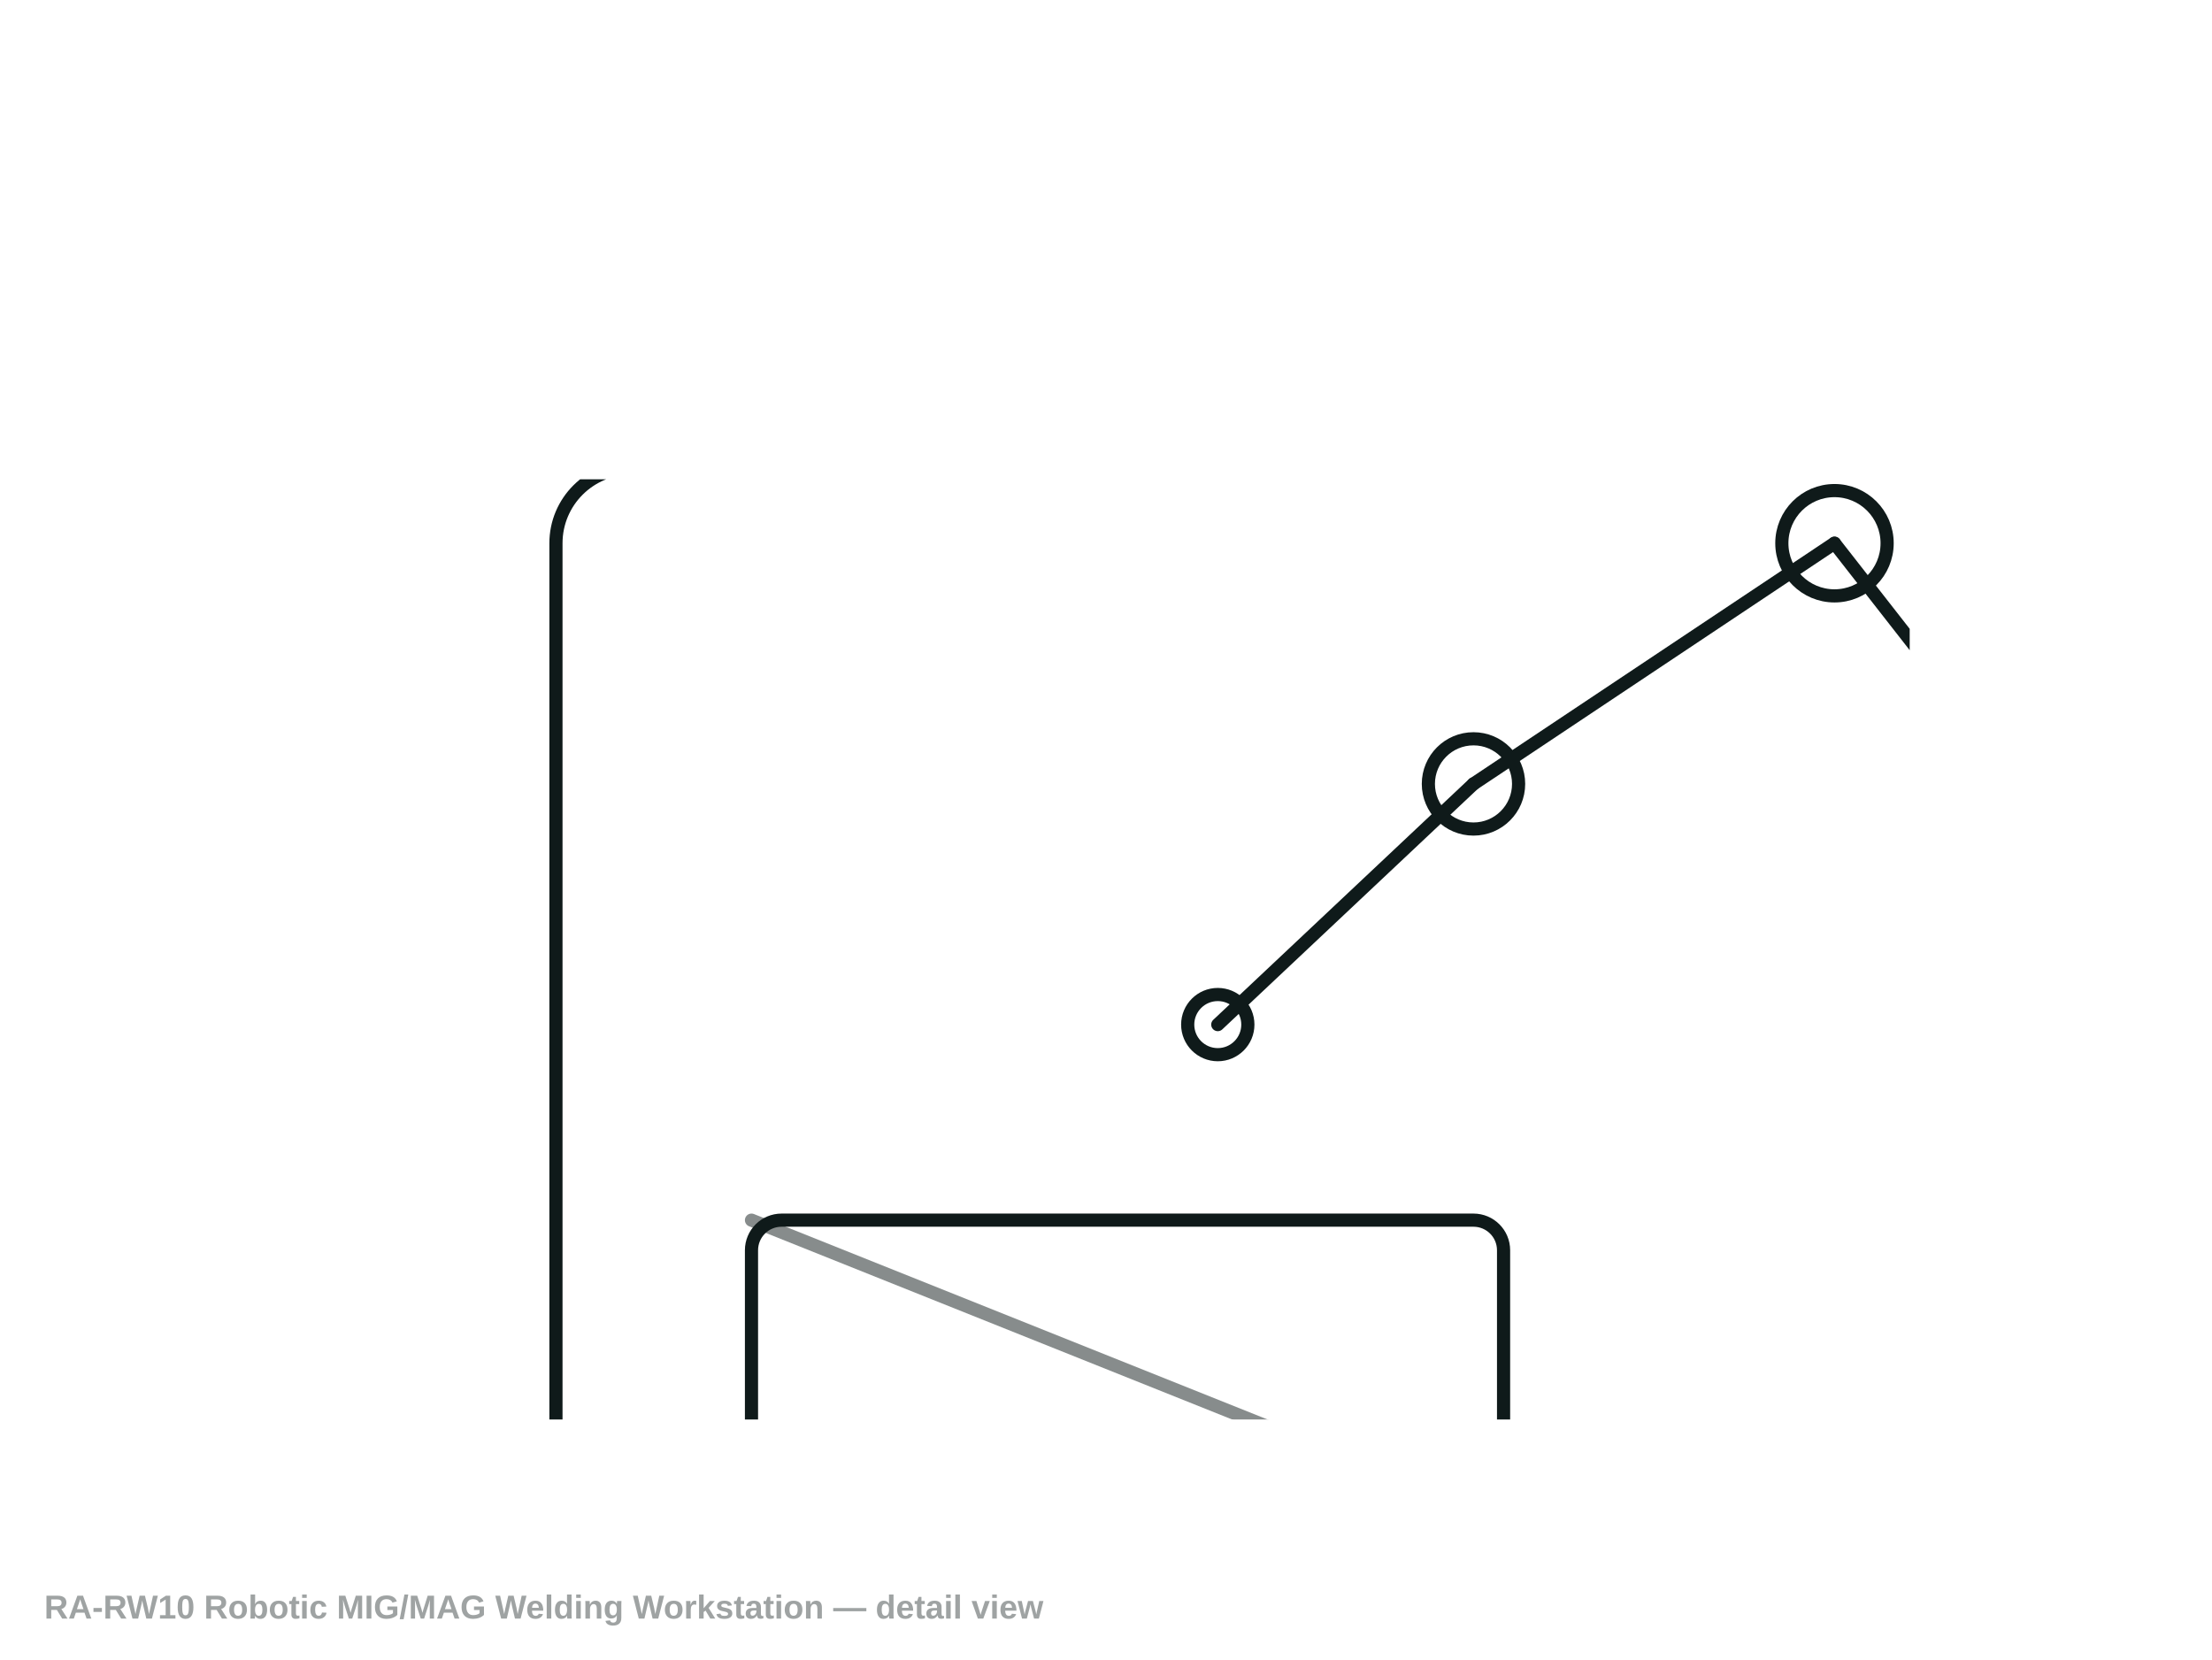
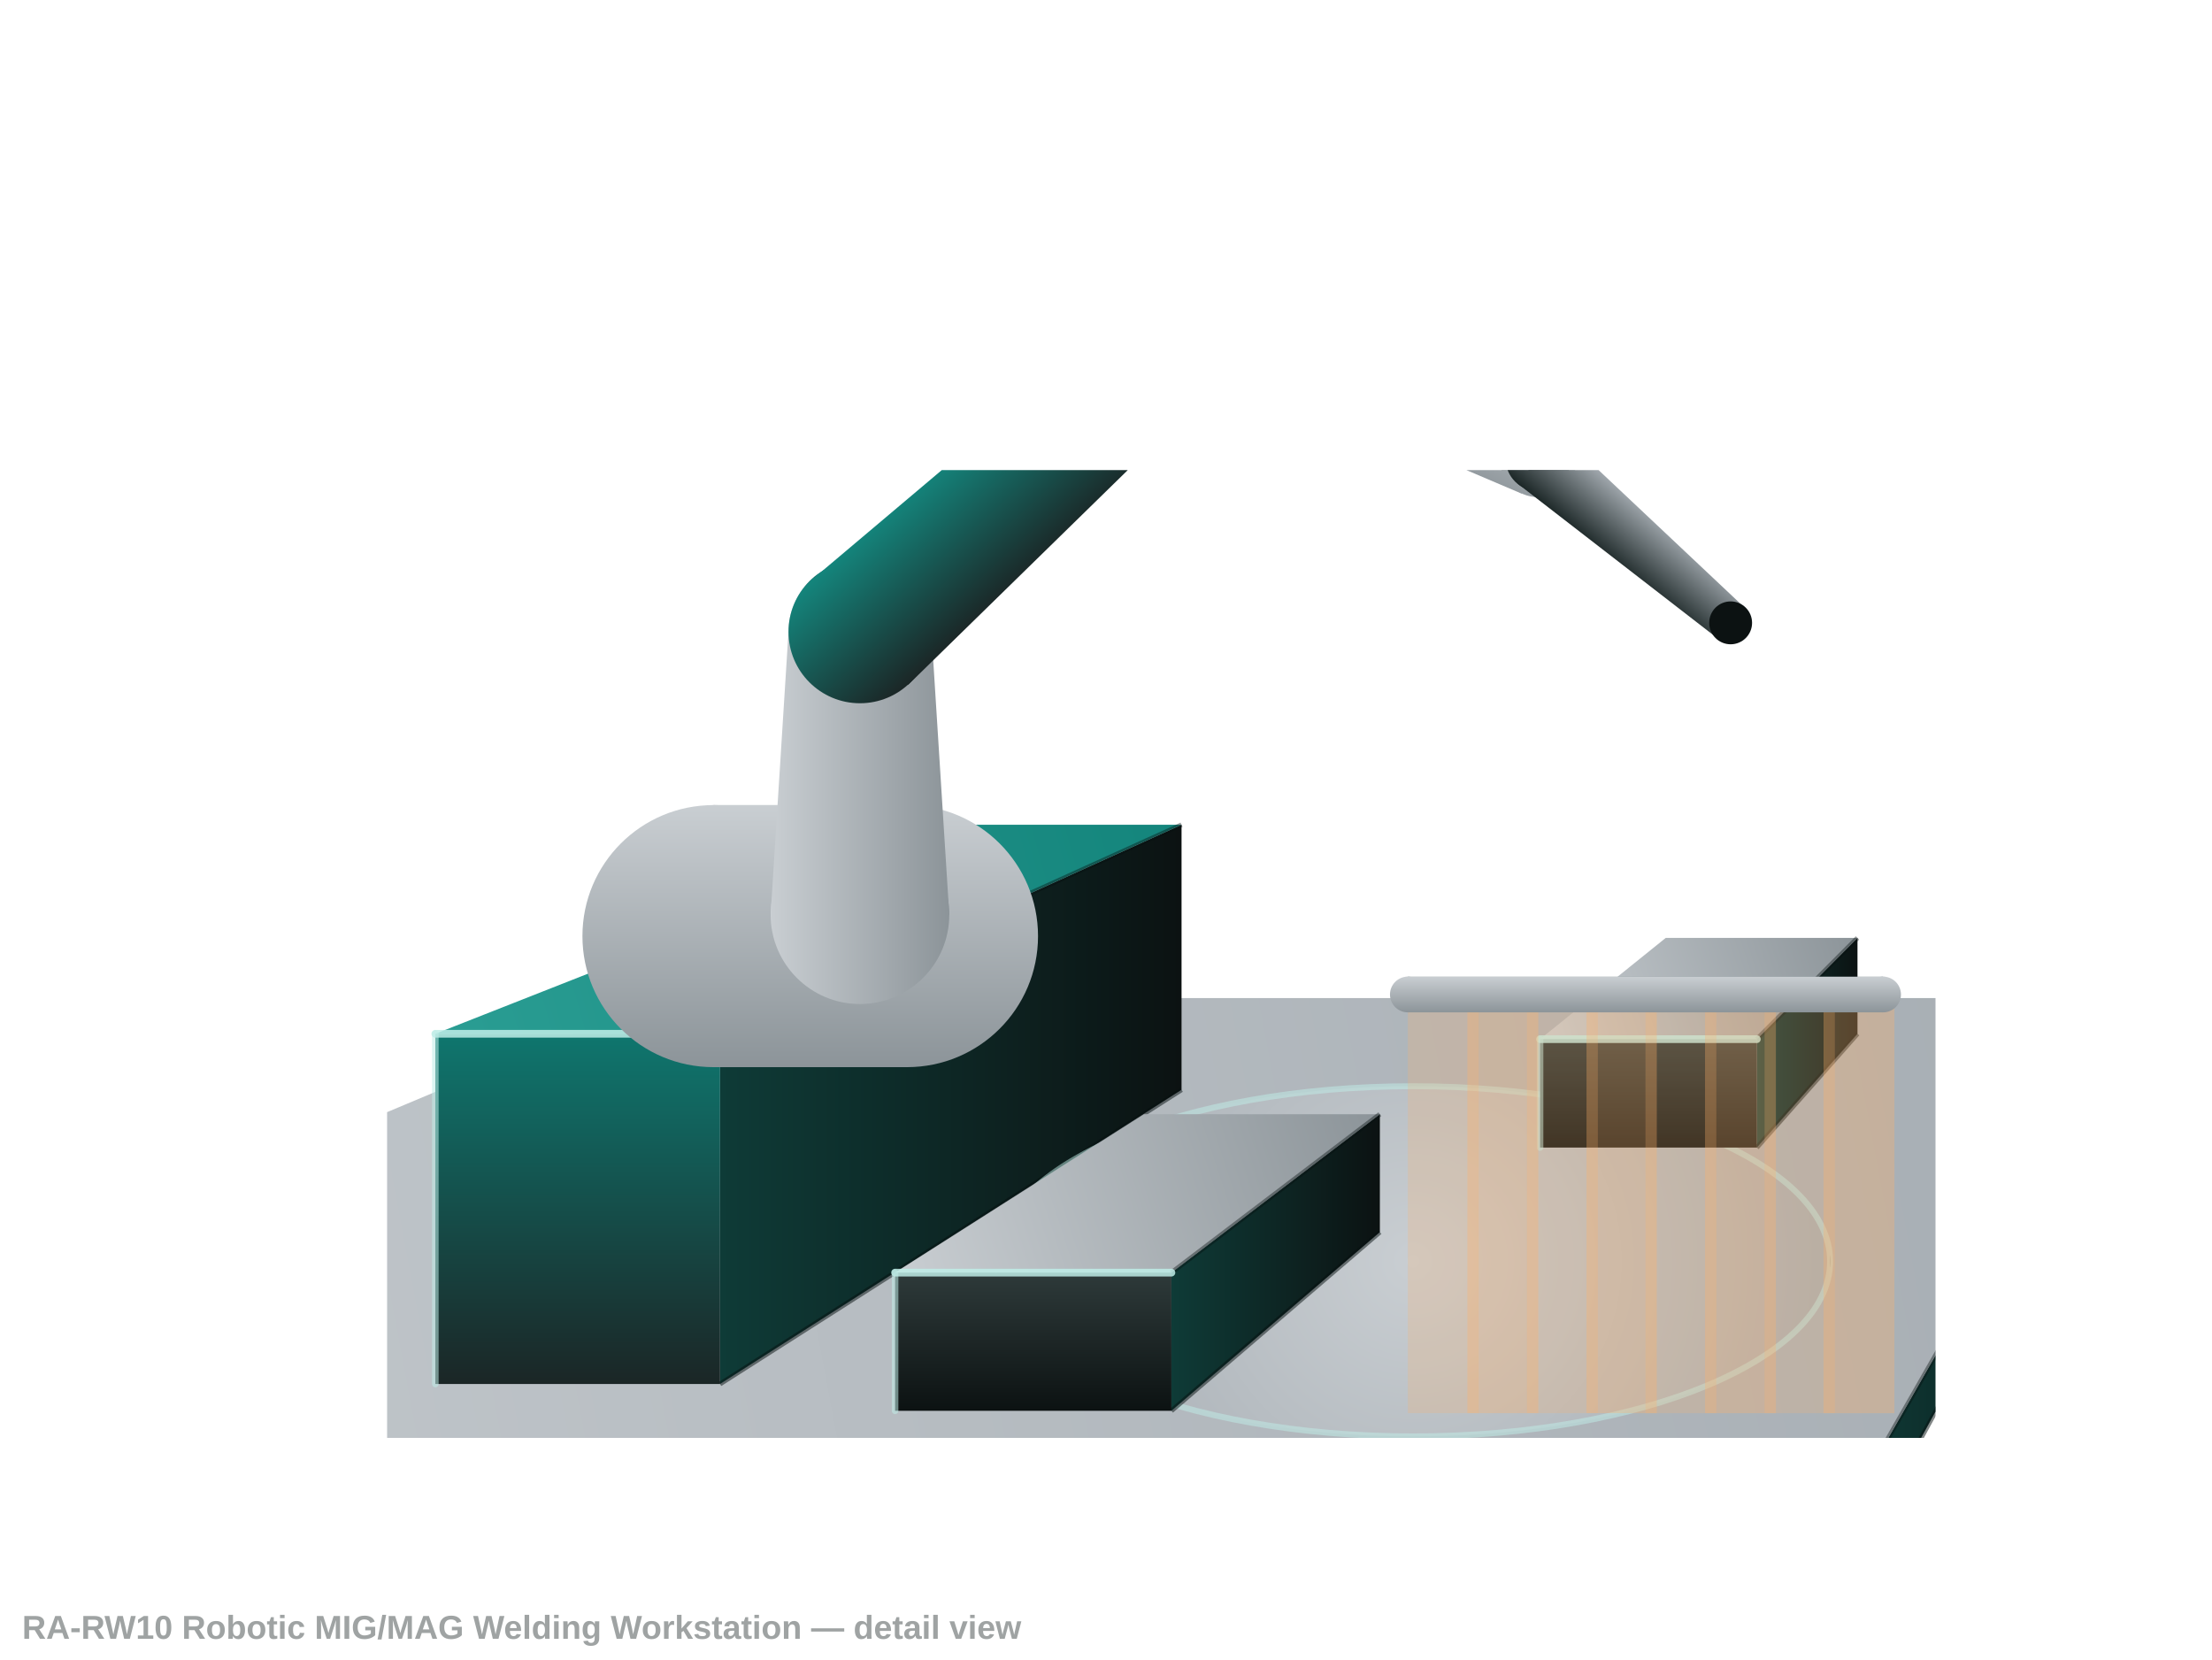
- <svg xmlns="http://www.w3.org/2000/svg" width="1200" height="900" viewBox="0 0 1200 900">
-   <g transform="translate(220 260) scale(1.7)">
-     <svg x="0" y="0" width="480" height="300" viewBox="10 65 200 170" preserveAspectRatio="xMidYMid slice">
-       <g fill="none" stroke="#0F1A1A" stroke-width="1.75" stroke-linecap="round" stroke-linejoin="round" opacity="1">
-         <rect x="30" y="86" width="420" height="150" rx="10" />
-         <ellipse cx="390" cy="240" rx="52" ry="10" />
-         <rect x="56" y="186" width="100" height="40" rx="4" />
-         <path d="M56 186 L156 226" opacity="0.5" />
-         <rect x="340" y="186" width="100" height="40" rx="4" />
-         <path d="M340 186 L440 226" opacity="0.5" />
-         <rect x="230" y="160" width="40" height="74" rx="6" />
-         <path d="M250 160 L200 96" />
-         <circle cx="250" cy="160" r="8" />
-         <path d="M200 96 L152 128" />
-         <circle cx="200" cy="96" r="7" />
-         <path d="M152 128 L118 160" />
-         <circle cx="152" cy="128" r="6" />
-         <circle cx="118" cy="160" r="4" />
-         <path d="M40 250 L460 250" />
+ <svg xmlns="http://www.w3.org/2000/svg" width="2400" height="1800" viewBox="0 0 2400 1800">
+   <g transform="translate(420 510) scale(3.5)">
+     <svg x="0" y="0" width="480" height="300" viewBox="187.2 56 260 200" preserveAspectRatio="xMidYMid slice">
+       <g>
+         <defs>
+           <radialGradient id="rg689" cx="250" cy="256" r="212.8" gradientUnits="userSpaceOnUse">
+             <stop offset="0" stop-color="#000000" stop-opacity="0.4" />
+             <stop offset="60" stop-color="#000000" stop-opacity="0.18" />
+             <stop offset="100" stop-color="#000000" stop-opacity="0" />
+           </radialGradient>
+         </defs>
+         <ellipse cx="250" cy="256" rx="212.8" ry="17" fill="url(#rg689)" />
+         <defs>
+           <linearGradient id="lg691" x1="0" y1="252" x2="0" y2="372" gradientUnits="userSpaceOnUse">
+             <stop offset="0" stop-color="#ffffff" stop-opacity="0.15" />
+             <stop offset="100" stop-color="#ffffff" stop-opacity="0" />
+           </linearGradient>
+           <mask id="rmask690">
+             <rect x="-4000" y="252" width="9000" height="120" fill="url(#lg691)" />
+           </mask>
+         </defs>
+         <g transform="translate(0 504) scale(1,-1)" mask="url(#rmask690)">
+           <defs>
+             <linearGradient id="lg664" x1="32.1" y1="247.7" x2="481.5" y2="163.4" gradientUnits="userSpaceOnUse">
+               <stop offset="0" stop-color="#C9CED2" stop-opacity="1" />
+               <stop offset="100" stop-color="#A6ADB3" stop-opacity="1" />
+             </linearGradient>
+             <linearGradient id="lg665" x1="0" y1="247.7" x2="0" y2="258.3" gradientUnits="userSpaceOnUse">
+               <stop offset="0" stop-color="#0F766E" stop-opacity="1" />
+               <stop offset="100" stop-color="#1B2626" stop-opacity="1" />
+             </linearGradient>
+             <linearGradient id="lg666" x1="433.3" y1="0" x2="481.5" y2="0" gradientUnits="userSpaceOnUse">
+               <stop offset="0" stop-color="#0E3B37" stop-opacity="1" />
+               <stop offset="100" stop-color="#0C1212" stop-opacity="1" />
+             </linearGradient>
+           </defs>
+           <polygon points="433.3,258.3 481.5,170 481.5,163.4 433.3,247.7" fill="url(#lg666)" />
+           <polygon points="32.1,247.7 433.3,247.7 481.5,163.4 232.8,163.4" fill="url(#lg664)" />
+           <polygon points="32.1,258.3 433.3,258.3 433.3,247.7 32.1,247.7" fill="url(#lg665)" />
+           <path d="M433.3,258.3 481.5,170" stroke="#06100F" stroke-width="0.8" opacity="0.5" fill="none" />
+           <path d="M433.3,247.7 481.5,163.4" stroke="#06100F" stroke-width="0.8" opacity="0.4" fill="none" />
+           <path d="M32.1,247.7 433.3,247.7" stroke="#BFEDE7" stroke-width="1.3" opacity="0.85" stroke-linecap="round" fill="none" />
+           <path d="M32.1,247.7 32.1,258.3" stroke="#BFEDE7" stroke-width="1.1" opacity="0.55" stroke-linecap="round" fill="none" />
+           <defs>
+             <linearGradient id="lg667" x1="195.3" y1="169.4" x2="320.6" y2="134.3" gradientUnits="userSpaceOnUse">
+               <stop offset="0" stop-color="#2A9D93" stop-opacity="1" />
+               <stop offset="100" stop-color="#14857C" stop-opacity="1" />
+             </linearGradient>
+             <linearGradient id="lg668" x1="0" y1="169.4" x2="0" y2="228.2" gradientUnits="userSpaceOnUse">
+               <stop offset="0" stop-color="#0F766E" stop-opacity="1" />
+               <stop offset="100" stop-color="#1B2626" stop-opacity="1" />
+             </linearGradient>
+             <linearGradient id="lg669" x1="243.1" y1="0" x2="320.6" y2="0" gradientUnits="userSpaceOnUse">
+               <stop offset="0" stop-color="#0E3B37" stop-opacity="1" />
+               <stop offset="100" stop-color="#0C1212" stop-opacity="1" />
+             </linearGradient>
+           </defs>
+           <polygon points="243.1,228.2 320.6,178.8 320.6,134.3 243.1,169.4" fill="url(#lg669)" />
+           <polygon points="195.3,169.4 243.1,169.4 320.6,134.3 284.4,134.3" fill="url(#lg667)" />
+           <polygon points="195.3,228.2 243.1,228.2 243.1,169.4 195.3,169.4" fill="url(#lg668)" />
+           <path d="M243.1,228.2 320.6,178.8" stroke="#06100F" stroke-width="0.8" opacity="0.5" fill="none" />
+           <path d="M243.1,169.4 320.6,134.3" stroke="#06100F" stroke-width="0.8" opacity="0.4" fill="none" />
+           <path d="M195.3,169.4 243.1,169.4" stroke="#BFEDE7" stroke-width="1.3" opacity="0.85" stroke-linecap="round" fill="none" />
+           <path d="M195.3,169.4 195.3,228.2" stroke="#BFEDE7" stroke-width="1.1" opacity="0.55" stroke-linecap="round" fill="none" />
+           <defs>
+             <linearGradient id="lg683" x1="51.8" y1="151.2" x2="161.3" y2="132" gradientUnits="userSpaceOnUse">
+               <stop offset="0" stop-color="#2A9D93" stop-opacity="1" />
+               <stop offset="100" stop-color="#14857C" stop-opacity="1" />
+             </linearGradient>
+             <linearGradient id="lg684" x1="0" y1="151.2" x2="0" y2="231.5" gradientUnits="userSpaceOnUse">
+               <stop offset="0" stop-color="#0F766E" stop-opacity="1" />
+               <stop offset="100" stop-color="#1B2626" stop-opacity="1" />
+             </linearGradient>
+             <linearGradient id="lg685" x1="89.1" y1="0" x2="161.3" y2="0" gradientUnits="userSpaceOnUse">
+               <stop offset="0" stop-color="#0E3B37" stop-opacity="1" />
+               <stop offset="100" stop-color="#0C1212" stop-opacity="1" />
+             </linearGradient>
+           </defs>
+           <polygon points="89.1,231.5 161.3,200.1 161.3,132 89.1,151.2" fill="url(#lg685)" />
+           <polygon points="51.8,151.2 89.1,151.2 161.3,132 129.6,132" fill="url(#lg683)" />
+           <polygon points="51.8,231.5 89.1,231.5 89.1,151.2 51.8,151.2" fill="url(#lg684)" />
+           <path d="M89.1,231.5 161.3,200.1" stroke="#06100F" stroke-width="0.8" opacity="0.5" fill="none" />
+           <path d="M89.1,151.2 161.3,132" stroke="#06100F" stroke-width="0.8" opacity="0.4" fill="none" />
+           <path d="M51.8,151.2 89.1,151.2" stroke="#BFEDE7" stroke-width="1.3" opacity="0.85" stroke-linecap="round" fill="none" />
+           <path d="M51.8,151.2 51.8,231.5" stroke="#BFEDE7" stroke-width="1.1" opacity="0.55" stroke-linecap="round" fill="none" />
+           <rect x="58.9" y="192.7" width="24.8" height="20.6" fill="#0A1E1C" />
+           <polyline points="58.9,206.1 62,201.3 65.1,203 68.2,208.1 71.3,208.6 74.4,203.2 77.5,199.2 80.6,201.9 83.7,206.8" fill="none" stroke="#2A9D93" stroke-width="1" opacity="0.85" />
+           <circle cx="80.7" cy="196.4" r="1.4" fill="#FFB067" opacity="0.9" />
+           <rect x="25.6" y="227.1" width="20.8" height="7.7" rx="1.4" fill="#0B1414" opacity="0.88" />
+           <rect x="25.6" y="227.1" width="20.8" height="7.7" rx="1.4" fill="none" stroke="#3A4A4A" stroke-width="0.6" />
+           <text x="36" y="232.3" text-anchor="middle" font-family="Arial, sans-serif" font-size="3.9" font-weight="700" fill="#8FE0D6" letter-spacing="0.5">RA-RW10</text>
+           <defs>
+             <linearGradient id="lg670" x1="242" y1="175" x2="242" y2="131" gradientUnits="userSpaceOnUse">
+               <stop offset="0" stop-color="#8C9499" stop-opacity="1" />
+               <stop offset="32" stop-color="#C9CED2" stop-opacity="1" />
+               <stop offset="55" stop-color="#C9CED2" stop-opacity="1" />
+               <stop offset="100" stop-color="#A6ADB3" stop-opacity="1" />
+             </linearGradient>
+           </defs>
+           <circle cx="242" cy="153" r="22" fill="url(#lg670)" />
+           <polygon points="242,175 274.5,175 274.5,131 242,131" fill="url(#lg670)" />
+           <circle cx="274.5" cy="153" r="22" fill="url(#lg670)" />
+           <defs>
+             <linearGradient id="lg671" x1="281.6" y1="149.4" x2="251.6" y2="149.4" gradientUnits="userSpaceOnUse">
+               <stop offset="0" stop-color="#8C9499" stop-opacity="1" />
+               <stop offset="32" stop-color="#C9CED2" stop-opacity="1" />
+               <stop offset="55" stop-color="#C9CED2" stop-opacity="1" />
+               <stop offset="100" stop-color="#A6ADB3" stop-opacity="1" />
+             </linearGradient>
+           </defs>
+           <circle cx="266.6" cy="149.4" r="15" fill="url(#lg671)" />
+           <polygon points="281.6,149.4 278.6,101.9 254.6,101.9 251.6,149.4" fill="url(#lg671)" />
+           <circle cx="266.6" cy="101.9" r="12" fill="url(#lg671)" />
+           <defs>
+             <linearGradient id="lg672" x1="274.7" y1="110.8" x2="258.6" y2="93.1" gradientUnits="userSpaceOnUse">
+               <stop offset="0" stop-color="#1B2626" stop-opacity="1" />
+               <stop offset="32" stop-color="#14857C" stop-opacity="1" />
+               <stop offset="55" stop-color="#14857C" stop-opacity="1" />
+               <stop offset="100" stop-color="#0F766E" stop-opacity="1" />
+             </linearGradient>
+           </defs>
+           <circle cx="266.6" cy="101.9" r="12" fill="url(#lg672)" />
+           <polygon points="274.7,110.8 332.9,53.9 320.8,40.6 258.6,93.1" fill="url(#lg672)" />
+           <circle cx="326.9" cy="47.3" r="9" fill="url(#lg672)" />
+           <defs>
+             <linearGradient id="lg673" x1="323" y1="55.4" x2="330.7" y2="39.1" gradientUnits="userSpaceOnUse">
+               <stop offset="0" stop-color="#8C9499" stop-opacity="1" />
+               <stop offset="32" stop-color="#C9CED2" stop-opacity="1" />
+               <stop offset="55" stop-color="#C9CED2" stop-opacity="1" />
+               <stop offset="100" stop-color="#A6ADB3" stop-opacity="1" />
+             </linearGradient>
+           </defs>
+           <circle cx="326.9" cy="47.3" r="9" fill="url(#lg673)" />
+           <polygon points="323,55.4 377.7,78.7 383.3,66.9 330.7,39.1" fill="url(#lg673)" />
+           <circle cx="380.5" cy="72.8" r="6.5" fill="url(#lg673)" />
+           <defs>
+             <linearGradient id="lg674" x1="377" y1="77" x2="384.1" y2="68.6" gradientUnits="userSpaceOnUse">
+               <stop offset="0" stop-color="#1B2626" stop-opacity="1" />
+               <stop offset="32" stop-color="#A6ADB3" stop-opacity="1" />
+               <stop offset="55" stop-color="#A6ADB3" stop-opacity="1" />
+               <stop offset="100" stop-color="#8C9499" stop-opacity="1" />
+             </linearGradient>
+           </defs>
+           <circle cx="380.5" cy="72.8" r="5.5" fill="url(#lg674)" />
+           <polygon points="377,77 410.6,103 415.1,97.8 384.1,68.6" fill="url(#lg674)" />
+           <circle cx="412.8" cy="100.4" r="3.4" fill="url(#lg674)" />
+           <circle cx="412.8" cy="100.4" r="3.6" fill="#0C1212" />
+           <defs>
+             <radialGradient id="rg675" cx="359.5" cy="207.6" r="70" gradientUnits="userSpaceOnUse">
+               <stop offset="0" stop-color="#C9CED2" stop-opacity="1" />
+               <stop offset="70" stop-color="#A6ADB3" stop-opacity="1" />
+               <stop offset="100" stop-color="#1B2626" stop-opacity="1" />
+             </radialGradient>
+           </defs>
+           <ellipse cx="359.5" cy="207.6" rx="70" ry="29.4" fill="url(#rg675)" />
+           <ellipse cx="359.5" cy="207.6" rx="70" ry="29.4" fill="none" stroke="#BFEDE7" stroke-width="1" opacity="0.5" />
+           <defs>
+             <linearGradient id="lg676" x1="272.5" y1="209.5" x2="353.9" y2="182.9" gradientUnits="userSpaceOnUse">
+               <stop offset="0" stop-color="#C9CED2" stop-opacity="1" />
+               <stop offset="100" stop-color="#8C9499" stop-opacity="1" />
+             </linearGradient>
+             <linearGradient id="lg677" x1="0" y1="209.5" x2="0" y2="232.7" gradientUnits="userSpaceOnUse">
+               <stop offset="0" stop-color="#2E3A3A" stop-opacity="1" />
+               <stop offset="100" stop-color="#0C1212" stop-opacity="1" />
+             </linearGradient>
+             <linearGradient id="lg678" x1="318.9" y1="0" x2="353.9" y2="0" gradientUnits="userSpaceOnUse">
+               <stop offset="0" stop-color="#0E3B37" stop-opacity="1" />
+               <stop offset="100" stop-color="#0C1212" stop-opacity="1" />
+             </linearGradient>
+           </defs>
+           <polygon points="318.9,232.7 353.9,202.7 353.9,182.9 318.9,209.5" fill="url(#lg678)" />
+           <polygon points="272.5,209.5 318.9,209.5 353.9,182.9 314.3,182.9" fill="url(#lg676)" />
+           <polygon points="272.5,232.7 318.9,232.7 318.9,209.5 272.5,209.5" fill="url(#lg677)" />
+           <path d="M318.9,232.7 353.9,202.7" stroke="#06100F" stroke-width="0.8" opacity="0.5" fill="none" />
+           <path d="M318.9,209.5 353.9,182.9" stroke="#06100F" stroke-width="0.8" opacity="0.4" fill="none" />
+           <path d="M272.5,209.5 318.9,209.5" stroke="#BFEDE7" stroke-width="1.3" opacity="0.85" stroke-linecap="round" fill="none" />
+           <path d="M272.5,209.5 272.5,232.7" stroke="#BFEDE7" stroke-width="1.1" opacity="0.55" stroke-linecap="round" fill="none" />
+           <defs>
+             <linearGradient id="lg679" x1="380.8" y1="170.3" x2="434.1" y2="153.3" gradientUnits="userSpaceOnUse">
+               <stop offset="0" stop-color="#C9CED2" stop-opacity="1" />
+               <stop offset="100" stop-color="#8C9499" stop-opacity="1" />
+             </linearGradient>
+             <linearGradient id="lg680" x1="0" y1="170.3" x2="0" y2="188.5" gradientUnits="userSpaceOnUse">
+               <stop offset="0" stop-color="#2E3A3A" stop-opacity="1" />
+               <stop offset="100" stop-color="#0C1212" stop-opacity="1" />
+             </linearGradient>
+             <linearGradient id="lg681" x1="417.2" y1="0" x2="434.1" y2="0" gradientUnits="userSpaceOnUse">
+               <stop offset="0" stop-color="#0E3B37" stop-opacity="1" />
+               <stop offset="100" stop-color="#0C1212" stop-opacity="1" />
+             </linearGradient>
+           </defs>
+           <polygon points="417.2,188.5 434.1,169.4 434.1,153.3 417.2,170.3" fill="url(#lg681)" />
+           <polygon points="380.8,170.3 417.2,170.3 434.1,153.3 401.9,153.3" fill="url(#lg679)" />
+           <polygon points="380.8,188.5 417.2,188.5 417.2,170.3 380.8,170.3" fill="url(#lg680)" />
+           <path d="M417.2,188.5 434.1,169.4" stroke="#06100F" stroke-width="0.8" opacity="0.5" fill="none" />
+           <path d="M417.2,170.3 434.1,153.3" stroke="#06100F" stroke-width="0.8" opacity="0.4" fill="none" />
+           <path d="M380.8,170.3 417.2,170.3" stroke="#BFEDE7" stroke-width="1.3" opacity="0.85" stroke-linecap="round" fill="none" />
+           <path d="M380.8,170.3 380.8,188.5" stroke="#BFEDE7" stroke-width="1.1" opacity="0.55" stroke-linecap="round" fill="none" />
+           <polygon points="358.6,233.1 370.5,233.1 370.5,164.7 358.6,164.7" fill="#FFB067" opacity="0.22" />
+           <polygon points="368.6,233.1 380.5,233.1 380.5,164.7 368.6,164.7" fill="#FFB067" opacity="0.32" />
+           <polygon points="378.6,233.1 390.5,233.1 390.5,164.7 378.6,164.7" fill="#FFB067" opacity="0.22" />
+           <polygon points="388.6,233.1 400.4,233.1 400.4,164.7 388.6,164.7" fill="#FFB067" opacity="0.32" />
+           <polygon points="398.5,233.1 410.4,233.1 410.4,164.7 398.5,164.7" fill="#FFB067" opacity="0.22" />
+           <polygon points="408.5,233.1 420.4,233.1 420.4,164.7 408.5,164.7" fill="#FFB067" opacity="0.32" />
+           <polygon points="418.5,233.1 430.3,233.1 430.3,164.7 418.5,164.7" fill="#FFB067" opacity="0.22" />
+           <polygon points="428.4,233.1 440.3,233.1 440.3,164.7 428.4,164.7" fill="#FFB067" opacity="0.32" />
+           <defs>
+             <linearGradient id="lg682" x1="358.6" y1="165.8" x2="358.6" y2="159.8" gradientUnits="userSpaceOnUse">
+               <stop offset="0" stop-color="#8C9499" stop-opacity="1" />
+               <stop offset="32" stop-color="#C9CED2" stop-opacity="1" />
+               <stop offset="55" stop-color="#C9CED2" stop-opacity="1" />
+               <stop offset="100" stop-color="#A6ADB3" stop-opacity="1" />
+             </linearGradient>
+           </defs>
+           <circle cx="358.6" cy="162.8" r="3" fill="url(#lg682)" />
+           <polygon points="358.6,165.8 438.4,165.8 438.4,159.8 358.6,159.8" fill="url(#lg682)" />
+           <circle cx="438.4" cy="162.8" r="3" fill="url(#lg682)" />
+           <defs>
+             <radialGradient id="rg686" cx="70" cy="246.2" r="6.6" gradientUnits="userSpaceOnUse">
+               <stop offset="0" stop-color="#3A4444" stop-opacity="1" />
+               <stop offset="70" stop-color="#10161A" stop-opacity="1" />
+               <stop offset="100" stop-color="#000000" stop-opacity="1" />
+             </radialGradient>
+           </defs>
+           <ellipse cx="70" cy="250.1" rx="9" ry="3.3" fill="#000" opacity="0.22" />
+           <ellipse cx="70" cy="248" rx="6" ry="4.8" fill="url(#rg686)" />
+           <defs>
+             <radialGradient id="rg687" cx="250" cy="246.2" r="6.6" gradientUnits="userSpaceOnUse">
+               <stop offset="0" stop-color="#3A4444" stop-opacity="1" />
+               <stop offset="70" stop-color="#10161A" stop-opacity="1" />
+               <stop offset="100" stop-color="#000000" stop-opacity="1" />
+             </radialGradient>
+           </defs>
+           <ellipse cx="250" cy="250.1" rx="9" ry="3.3" fill="#000" opacity="0.22" />
+           <ellipse cx="250" cy="248" rx="6" ry="4.8" fill="url(#rg687)" />
+           <defs>
+             <radialGradient id="rg688" cx="430" cy="246.2" r="6.6" gradientUnits="userSpaceOnUse">
+               <stop offset="0" stop-color="#3A4444" stop-opacity="1" />
+               <stop offset="70" stop-color="#10161A" stop-opacity="1" />
+               <stop offset="100" stop-color="#000000" stop-opacity="1" />
+             </radialGradient>
+           </defs>
+           <ellipse cx="430" cy="250.1" rx="9" ry="3.3" fill="#000" opacity="0.22" />
+           <ellipse cx="430" cy="248" rx="6" ry="4.8" fill="url(#rg688)" />
+         </g>
+         <defs>
+           <linearGradient id="lg664" x1="32.1" y1="247.7" x2="481.5" y2="163.4" gradientUnits="userSpaceOnUse">
+             <stop offset="0" stop-color="#C9CED2" stop-opacity="1" />
+             <stop offset="100" stop-color="#A6ADB3" stop-opacity="1" />
+           </linearGradient>
+           <linearGradient id="lg665" x1="0" y1="247.7" x2="0" y2="258.3" gradientUnits="userSpaceOnUse">
+             <stop offset="0" stop-color="#0F766E" stop-opacity="1" />
+             <stop offset="100" stop-color="#1B2626" stop-opacity="1" />
+           </linearGradient>
+           <linearGradient id="lg666" x1="433.3" y1="0" x2="481.5" y2="0" gradientUnits="userSpaceOnUse">
+             <stop offset="0" stop-color="#0E3B37" stop-opacity="1" />
+             <stop offset="100" stop-color="#0C1212" stop-opacity="1" />
+           </linearGradient>
+         </defs>
+         <polygon points="433.3,258.3 481.5,170 481.5,163.4 433.3,247.7" fill="url(#lg666)" />
+         <polygon points="32.1,247.7 433.3,247.7 481.5,163.4 232.8,163.4" fill="url(#lg664)" />
+         <polygon points="32.1,258.3 433.3,258.3 433.3,247.7 32.1,247.7" fill="url(#lg665)" />
+         <path d="M433.3,258.3 481.5,170" stroke="#06100F" stroke-width="0.8" opacity="0.5" fill="none" />
+         <path d="M433.3,247.7 481.5,163.4" stroke="#06100F" stroke-width="0.8" opacity="0.4" fill="none" />
+         <path d="M32.1,247.7 433.3,247.7" stroke="#BFEDE7" stroke-width="1.3" opacity="0.85" stroke-linecap="round" fill="none" />
+         <path d="M32.1,247.7 32.1,258.3" stroke="#BFEDE7" stroke-width="1.1" opacity="0.55" stroke-linecap="round" fill="none" />
+         <defs>
+           <linearGradient id="lg667" x1="195.3" y1="169.4" x2="320.6" y2="134.3" gradientUnits="userSpaceOnUse">
+             <stop offset="0" stop-color="#2A9D93" stop-opacity="1" />
+             <stop offset="100" stop-color="#14857C" stop-opacity="1" />
+           </linearGradient>
+           <linearGradient id="lg668" x1="0" y1="169.4" x2="0" y2="228.2" gradientUnits="userSpaceOnUse">
+             <stop offset="0" stop-color="#0F766E" stop-opacity="1" />
+             <stop offset="100" stop-color="#1B2626" stop-opacity="1" />
+           </linearGradient>
+           <linearGradient id="lg669" x1="243.1" y1="0" x2="320.6" y2="0" gradientUnits="userSpaceOnUse">
+             <stop offset="0" stop-color="#0E3B37" stop-opacity="1" />
+             <stop offset="100" stop-color="#0C1212" stop-opacity="1" />
+           </linearGradient>
+         </defs>
+         <polygon points="243.1,228.2 320.6,178.8 320.6,134.3 243.1,169.4" fill="url(#lg669)" />
+         <polygon points="195.3,169.4 243.1,169.4 320.6,134.3 284.4,134.3" fill="url(#lg667)" />
+         <polygon points="195.3,228.2 243.1,228.2 243.1,169.4 195.3,169.4" fill="url(#lg668)" />
+         <path d="M243.1,228.2 320.6,178.8" stroke="#06100F" stroke-width="0.8" opacity="0.5" fill="none" />
+         <path d="M243.1,169.4 320.6,134.3" stroke="#06100F" stroke-width="0.8" opacity="0.4" fill="none" />
+         <path d="M195.3,169.4 243.1,169.4" stroke="#BFEDE7" stroke-width="1.3" opacity="0.85" stroke-linecap="round" fill="none" />
+         <path d="M195.3,169.4 195.3,228.2" stroke="#BFEDE7" stroke-width="1.1" opacity="0.55" stroke-linecap="round" fill="none" />
+         <defs>
+           <linearGradient id="lg683" x1="51.8" y1="151.2" x2="161.3" y2="132" gradientUnits="userSpaceOnUse">
+             <stop offset="0" stop-color="#2A9D93" stop-opacity="1" />
+             <stop offset="100" stop-color="#14857C" stop-opacity="1" />
+           </linearGradient>
+           <linearGradient id="lg684" x1="0" y1="151.2" x2="0" y2="231.5" gradientUnits="userSpaceOnUse">
+             <stop offset="0" stop-color="#0F766E" stop-opacity="1" />
+             <stop offset="100" stop-color="#1B2626" stop-opacity="1" />
+           </linearGradient>
+           <linearGradient id="lg685" x1="89.1" y1="0" x2="161.3" y2="0" gradientUnits="userSpaceOnUse">
+             <stop offset="0" stop-color="#0E3B37" stop-opacity="1" />
+             <stop offset="100" stop-color="#0C1212" stop-opacity="1" />
+           </linearGradient>
+         </defs>
+         <polygon points="89.1,231.5 161.3,200.1 161.3,132 89.1,151.2" fill="url(#lg685)" />
+         <polygon points="51.8,151.2 89.1,151.2 161.3,132 129.6,132" fill="url(#lg683)" />
+         <polygon points="51.8,231.5 89.1,231.5 89.1,151.2 51.8,151.2" fill="url(#lg684)" />
+         <path d="M89.1,231.5 161.3,200.1" stroke="#06100F" stroke-width="0.8" opacity="0.5" fill="none" />
+         <path d="M89.1,151.2 161.3,132" stroke="#06100F" stroke-width="0.8" opacity="0.4" fill="none" />
+         <path d="M51.8,151.2 89.1,151.2" stroke="#BFEDE7" stroke-width="1.3" opacity="0.85" stroke-linecap="round" fill="none" />
+         <path d="M51.8,151.2 51.8,231.5" stroke="#BFEDE7" stroke-width="1.1" opacity="0.55" stroke-linecap="round" fill="none" />
+         <rect x="58.9" y="192.7" width="24.8" height="20.6" fill="#0A1E1C" />
+         <polyline points="58.9,206.1 62,201.3 65.1,203 68.2,208.1 71.3,208.6 74.4,203.2 77.5,199.2 80.6,201.9 83.7,206.8" fill="none" stroke="#2A9D93" stroke-width="1" opacity="0.85" />
+         <circle cx="80.7" cy="196.4" r="1.4" fill="#FFB067" opacity="0.9" />
+         <rect x="25.6" y="227.1" width="20.8" height="7.7" rx="1.4" fill="#0B1414" opacity="0.88" />
+         <rect x="25.6" y="227.1" width="20.8" height="7.7" rx="1.4" fill="none" stroke="#3A4A4A" stroke-width="0.6" />
+         <text x="36" y="232.3" text-anchor="middle" font-family="Arial, sans-serif" font-size="3.9" font-weight="700" fill="#8FE0D6" letter-spacing="0.5">RA-RW10</text>
+         <defs>
+           <linearGradient id="lg670" x1="242" y1="175" x2="242" y2="131" gradientUnits="userSpaceOnUse">
+             <stop offset="0" stop-color="#8C9499" stop-opacity="1" />
+             <stop offset="32" stop-color="#C9CED2" stop-opacity="1" />
+             <stop offset="55" stop-color="#C9CED2" stop-opacity="1" />
+             <stop offset="100" stop-color="#A6ADB3" stop-opacity="1" />
+           </linearGradient>
+         </defs>
+         <circle cx="242" cy="153" r="22" fill="url(#lg670)" />
+         <polygon points="242,175 274.5,175 274.5,131 242,131" fill="url(#lg670)" />
+         <circle cx="274.5" cy="153" r="22" fill="url(#lg670)" />
+         <defs>
+           <linearGradient id="lg671" x1="281.6" y1="149.4" x2="251.6" y2="149.4" gradientUnits="userSpaceOnUse">
+             <stop offset="0" stop-color="#8C9499" stop-opacity="1" />
+             <stop offset="32" stop-color="#C9CED2" stop-opacity="1" />
+             <stop offset="55" stop-color="#C9CED2" stop-opacity="1" />
+             <stop offset="100" stop-color="#A6ADB3" stop-opacity="1" />
+           </linearGradient>
+         </defs>
+         <circle cx="266.6" cy="149.4" r="15" fill="url(#lg671)" />
+         <polygon points="281.6,149.4 278.6,101.9 254.6,101.9 251.6,149.4" fill="url(#lg671)" />
+         <circle cx="266.6" cy="101.9" r="12" fill="url(#lg671)" />
+         <defs>
+           <linearGradient id="lg672" x1="274.7" y1="110.8" x2="258.6" y2="93.1" gradientUnits="userSpaceOnUse">
+             <stop offset="0" stop-color="#1B2626" stop-opacity="1" />
+             <stop offset="32" stop-color="#14857C" stop-opacity="1" />
+             <stop offset="55" stop-color="#14857C" stop-opacity="1" />
+             <stop offset="100" stop-color="#0F766E" stop-opacity="1" />
+           </linearGradient>
+         </defs>
+         <circle cx="266.6" cy="101.9" r="12" fill="url(#lg672)" />
+         <polygon points="274.7,110.8 332.9,53.9 320.8,40.6 258.6,93.1" fill="url(#lg672)" />
+         <circle cx="326.9" cy="47.3" r="9" fill="url(#lg672)" />
+         <defs>
+           <linearGradient id="lg673" x1="323" y1="55.4" x2="330.7" y2="39.1" gradientUnits="userSpaceOnUse">
+             <stop offset="0" stop-color="#8C9499" stop-opacity="1" />
+             <stop offset="32" stop-color="#C9CED2" stop-opacity="1" />
+             <stop offset="55" stop-color="#C9CED2" stop-opacity="1" />
+             <stop offset="100" stop-color="#A6ADB3" stop-opacity="1" />
+           </linearGradient>
+         </defs>
+         <circle cx="326.9" cy="47.3" r="9" fill="url(#lg673)" />
+         <polygon points="323,55.4 377.7,78.7 383.3,66.9 330.7,39.1" fill="url(#lg673)" />
+         <circle cx="380.5" cy="72.8" r="6.5" fill="url(#lg673)" />
+         <defs>
+           <linearGradient id="lg674" x1="377" y1="77" x2="384.1" y2="68.6" gradientUnits="userSpaceOnUse">
+             <stop offset="0" stop-color="#1B2626" stop-opacity="1" />
+             <stop offset="32" stop-color="#A6ADB3" stop-opacity="1" />
+             <stop offset="55" stop-color="#A6ADB3" stop-opacity="1" />
+             <stop offset="100" stop-color="#8C9499" stop-opacity="1" />
+           </linearGradient>
+         </defs>
+         <circle cx="380.5" cy="72.8" r="5.5" fill="url(#lg674)" />
+         <polygon points="377,77 410.6,103 415.1,97.8 384.1,68.6" fill="url(#lg674)" />
+         <circle cx="412.8" cy="100.4" r="3.4" fill="url(#lg674)" />
+         <circle cx="412.8" cy="100.4" r="3.6" fill="#0C1212" />
+         <defs>
+           <radialGradient id="rg675" cx="359.5" cy="207.6" r="70" gradientUnits="userSpaceOnUse">
+             <stop offset="0" stop-color="#C9CED2" stop-opacity="1" />
+             <stop offset="70" stop-color="#A6ADB3" stop-opacity="1" />
+             <stop offset="100" stop-color="#1B2626" stop-opacity="1" />
+           </radialGradient>
+         </defs>
+         <ellipse cx="359.5" cy="207.6" rx="70" ry="29.4" fill="url(#rg675)" />
+         <ellipse cx="359.5" cy="207.6" rx="70" ry="29.4" fill="none" stroke="#BFEDE7" stroke-width="1" opacity="0.5" />
+         <defs>
+           <linearGradient id="lg676" x1="272.5" y1="209.5" x2="353.9" y2="182.9" gradientUnits="userSpaceOnUse">
+             <stop offset="0" stop-color="#C9CED2" stop-opacity="1" />
+             <stop offset="100" stop-color="#8C9499" stop-opacity="1" />
+           </linearGradient>
+           <linearGradient id="lg677" x1="0" y1="209.5" x2="0" y2="232.7" gradientUnits="userSpaceOnUse">
+             <stop offset="0" stop-color="#2E3A3A" stop-opacity="1" />
+             <stop offset="100" stop-color="#0C1212" stop-opacity="1" />
+           </linearGradient>
+           <linearGradient id="lg678" x1="318.9" y1="0" x2="353.9" y2="0" gradientUnits="userSpaceOnUse">
+             <stop offset="0" stop-color="#0E3B37" stop-opacity="1" />
+             <stop offset="100" stop-color="#0C1212" stop-opacity="1" />
+           </linearGradient>
+         </defs>
+         <polygon points="318.9,232.7 353.9,202.7 353.9,182.9 318.9,209.5" fill="url(#lg678)" />
+         <polygon points="272.5,209.5 318.9,209.5 353.9,182.9 314.3,182.9" fill="url(#lg676)" />
+         <polygon points="272.5,232.7 318.9,232.7 318.9,209.5 272.5,209.5" fill="url(#lg677)" />
+         <path d="M318.9,232.7 353.9,202.7" stroke="#06100F" stroke-width="0.8" opacity="0.5" fill="none" />
+         <path d="M318.9,209.5 353.9,182.9" stroke="#06100F" stroke-width="0.8" opacity="0.4" fill="none" />
+         <path d="M272.5,209.5 318.9,209.5" stroke="#BFEDE7" stroke-width="1.3" opacity="0.85" stroke-linecap="round" fill="none" />
+         <path d="M272.5,209.5 272.5,232.7" stroke="#BFEDE7" stroke-width="1.1" opacity="0.55" stroke-linecap="round" fill="none" />
+         <defs>
+           <linearGradient id="lg679" x1="380.8" y1="170.3" x2="434.1" y2="153.3" gradientUnits="userSpaceOnUse">
+             <stop offset="0" stop-color="#C9CED2" stop-opacity="1" />
+             <stop offset="100" stop-color="#8C9499" stop-opacity="1" />
+           </linearGradient>
+           <linearGradient id="lg680" x1="0" y1="170.3" x2="0" y2="188.5" gradientUnits="userSpaceOnUse">
+             <stop offset="0" stop-color="#2E3A3A" stop-opacity="1" />
+             <stop offset="100" stop-color="#0C1212" stop-opacity="1" />
+           </linearGradient>
+           <linearGradient id="lg681" x1="417.2" y1="0" x2="434.1" y2="0" gradientUnits="userSpaceOnUse">
+             <stop offset="0" stop-color="#0E3B37" stop-opacity="1" />
+             <stop offset="100" stop-color="#0C1212" stop-opacity="1" />
+           </linearGradient>
+         </defs>
+         <polygon points="417.2,188.5 434.1,169.4 434.1,153.3 417.2,170.3" fill="url(#lg681)" />
+         <polygon points="380.8,170.3 417.2,170.3 434.1,153.3 401.9,153.3" fill="url(#lg679)" />
+         <polygon points="380.8,188.5 417.2,188.5 417.2,170.3 380.8,170.3" fill="url(#lg680)" />
+         <path d="M417.2,188.5 434.1,169.4" stroke="#06100F" stroke-width="0.8" opacity="0.5" fill="none" />
+         <path d="M417.2,170.3 434.1,153.3" stroke="#06100F" stroke-width="0.8" opacity="0.4" fill="none" />
+         <path d="M380.8,170.3 417.2,170.3" stroke="#BFEDE7" stroke-width="1.3" opacity="0.85" stroke-linecap="round" fill="none" />
+         <path d="M380.8,170.3 380.8,188.5" stroke="#BFEDE7" stroke-width="1.1" opacity="0.55" stroke-linecap="round" fill="none" />
+         <polygon points="358.6,233.1 370.5,233.1 370.5,164.7 358.6,164.7" fill="#FFB067" opacity="0.22" />
+         <polygon points="368.6,233.1 380.5,233.1 380.5,164.7 368.6,164.7" fill="#FFB067" opacity="0.32" />
+         <polygon points="378.6,233.1 390.5,233.1 390.5,164.7 378.6,164.7" fill="#FFB067" opacity="0.22" />
+         <polygon points="388.6,233.1 400.4,233.1 400.4,164.7 388.6,164.7" fill="#FFB067" opacity="0.32" />
+         <polygon points="398.5,233.1 410.4,233.1 410.4,164.7 398.5,164.7" fill="#FFB067" opacity="0.22" />
+         <polygon points="408.5,233.1 420.4,233.1 420.4,164.7 408.5,164.7" fill="#FFB067" opacity="0.32" />
+         <polygon points="418.5,233.1 430.3,233.1 430.3,164.7 418.5,164.7" fill="#FFB067" opacity="0.22" />
+         <polygon points="428.4,233.1 440.3,233.1 440.3,164.7 428.4,164.7" fill="#FFB067" opacity="0.32" />
+         <defs>
+           <linearGradient id="lg682" x1="358.6" y1="165.8" x2="358.6" y2="159.8" gradientUnits="userSpaceOnUse">
+             <stop offset="0" stop-color="#8C9499" stop-opacity="1" />
+             <stop offset="32" stop-color="#C9CED2" stop-opacity="1" />
+             <stop offset="55" stop-color="#C9CED2" stop-opacity="1" />
+             <stop offset="100" stop-color="#A6ADB3" stop-opacity="1" />
+           </linearGradient>
+         </defs>
+         <circle cx="358.6" cy="162.8" r="3" fill="url(#lg682)" />
+         <polygon points="358.6,165.8 438.4,165.8 438.4,159.8 358.6,159.8" fill="url(#lg682)" />
+         <circle cx="438.4" cy="162.8" r="3" fill="url(#lg682)" />
+         <defs>
+           <radialGradient id="rg686" cx="70" cy="246.2" r="6.6" gradientUnits="userSpaceOnUse">
+             <stop offset="0" stop-color="#3A4444" stop-opacity="1" />
+             <stop offset="70" stop-color="#10161A" stop-opacity="1" />
+             <stop offset="100" stop-color="#000000" stop-opacity="1" />
+           </radialGradient>
+         </defs>
+         <ellipse cx="70" cy="250.1" rx="9" ry="3.3" fill="#000" opacity="0.22" />
+         <ellipse cx="70" cy="248" rx="6" ry="4.8" fill="url(#rg686)" />
+         <defs>
+           <radialGradient id="rg687" cx="250" cy="246.2" r="6.6" gradientUnits="userSpaceOnUse">
+             <stop offset="0" stop-color="#3A4444" stop-opacity="1" />
+             <stop offset="70" stop-color="#10161A" stop-opacity="1" />
+             <stop offset="100" stop-color="#000000" stop-opacity="1" />
+           </radialGradient>
+         </defs>
+         <ellipse cx="250" cy="250.1" rx="9" ry="3.3" fill="#000" opacity="0.22" />
+         <ellipse cx="250" cy="248" rx="6" ry="4.8" fill="url(#rg687)" />
+         <defs>
+           <radialGradient id="rg688" cx="430" cy="246.2" r="6.6" gradientUnits="userSpaceOnUse">
+             <stop offset="0" stop-color="#3A4444" stop-opacity="1" />
+             <stop offset="70" stop-color="#10161A" stop-opacity="1" />
+             <stop offset="100" stop-color="#000000" stop-opacity="1" />
+           </radialGradient>
+         </defs>
+         <ellipse cx="430" cy="250.1" rx="9" ry="3.3" fill="#000" opacity="0.22" />
+         <ellipse cx="430" cy="248" rx="6" ry="4.8" fill="url(#rg688)" />
      </g>
    </svg>
  </g>
-   <text x="24" y="878" font-family="Arial, sans-serif" font-size="18" font-weight="600" fill="#0F1A1A" opacity="0.4">RA-RW10 Robotic MIG/MAG Welding Workstation — detail view</text>
+   <text x="24" y="1778" font-family="Arial, sans-serif" font-size="36" font-weight="600" fill="#0F1A1A" opacity="0.4">RA-RW10 Robotic MIG/MAG Welding Workstation — detail view</text>
</svg>
